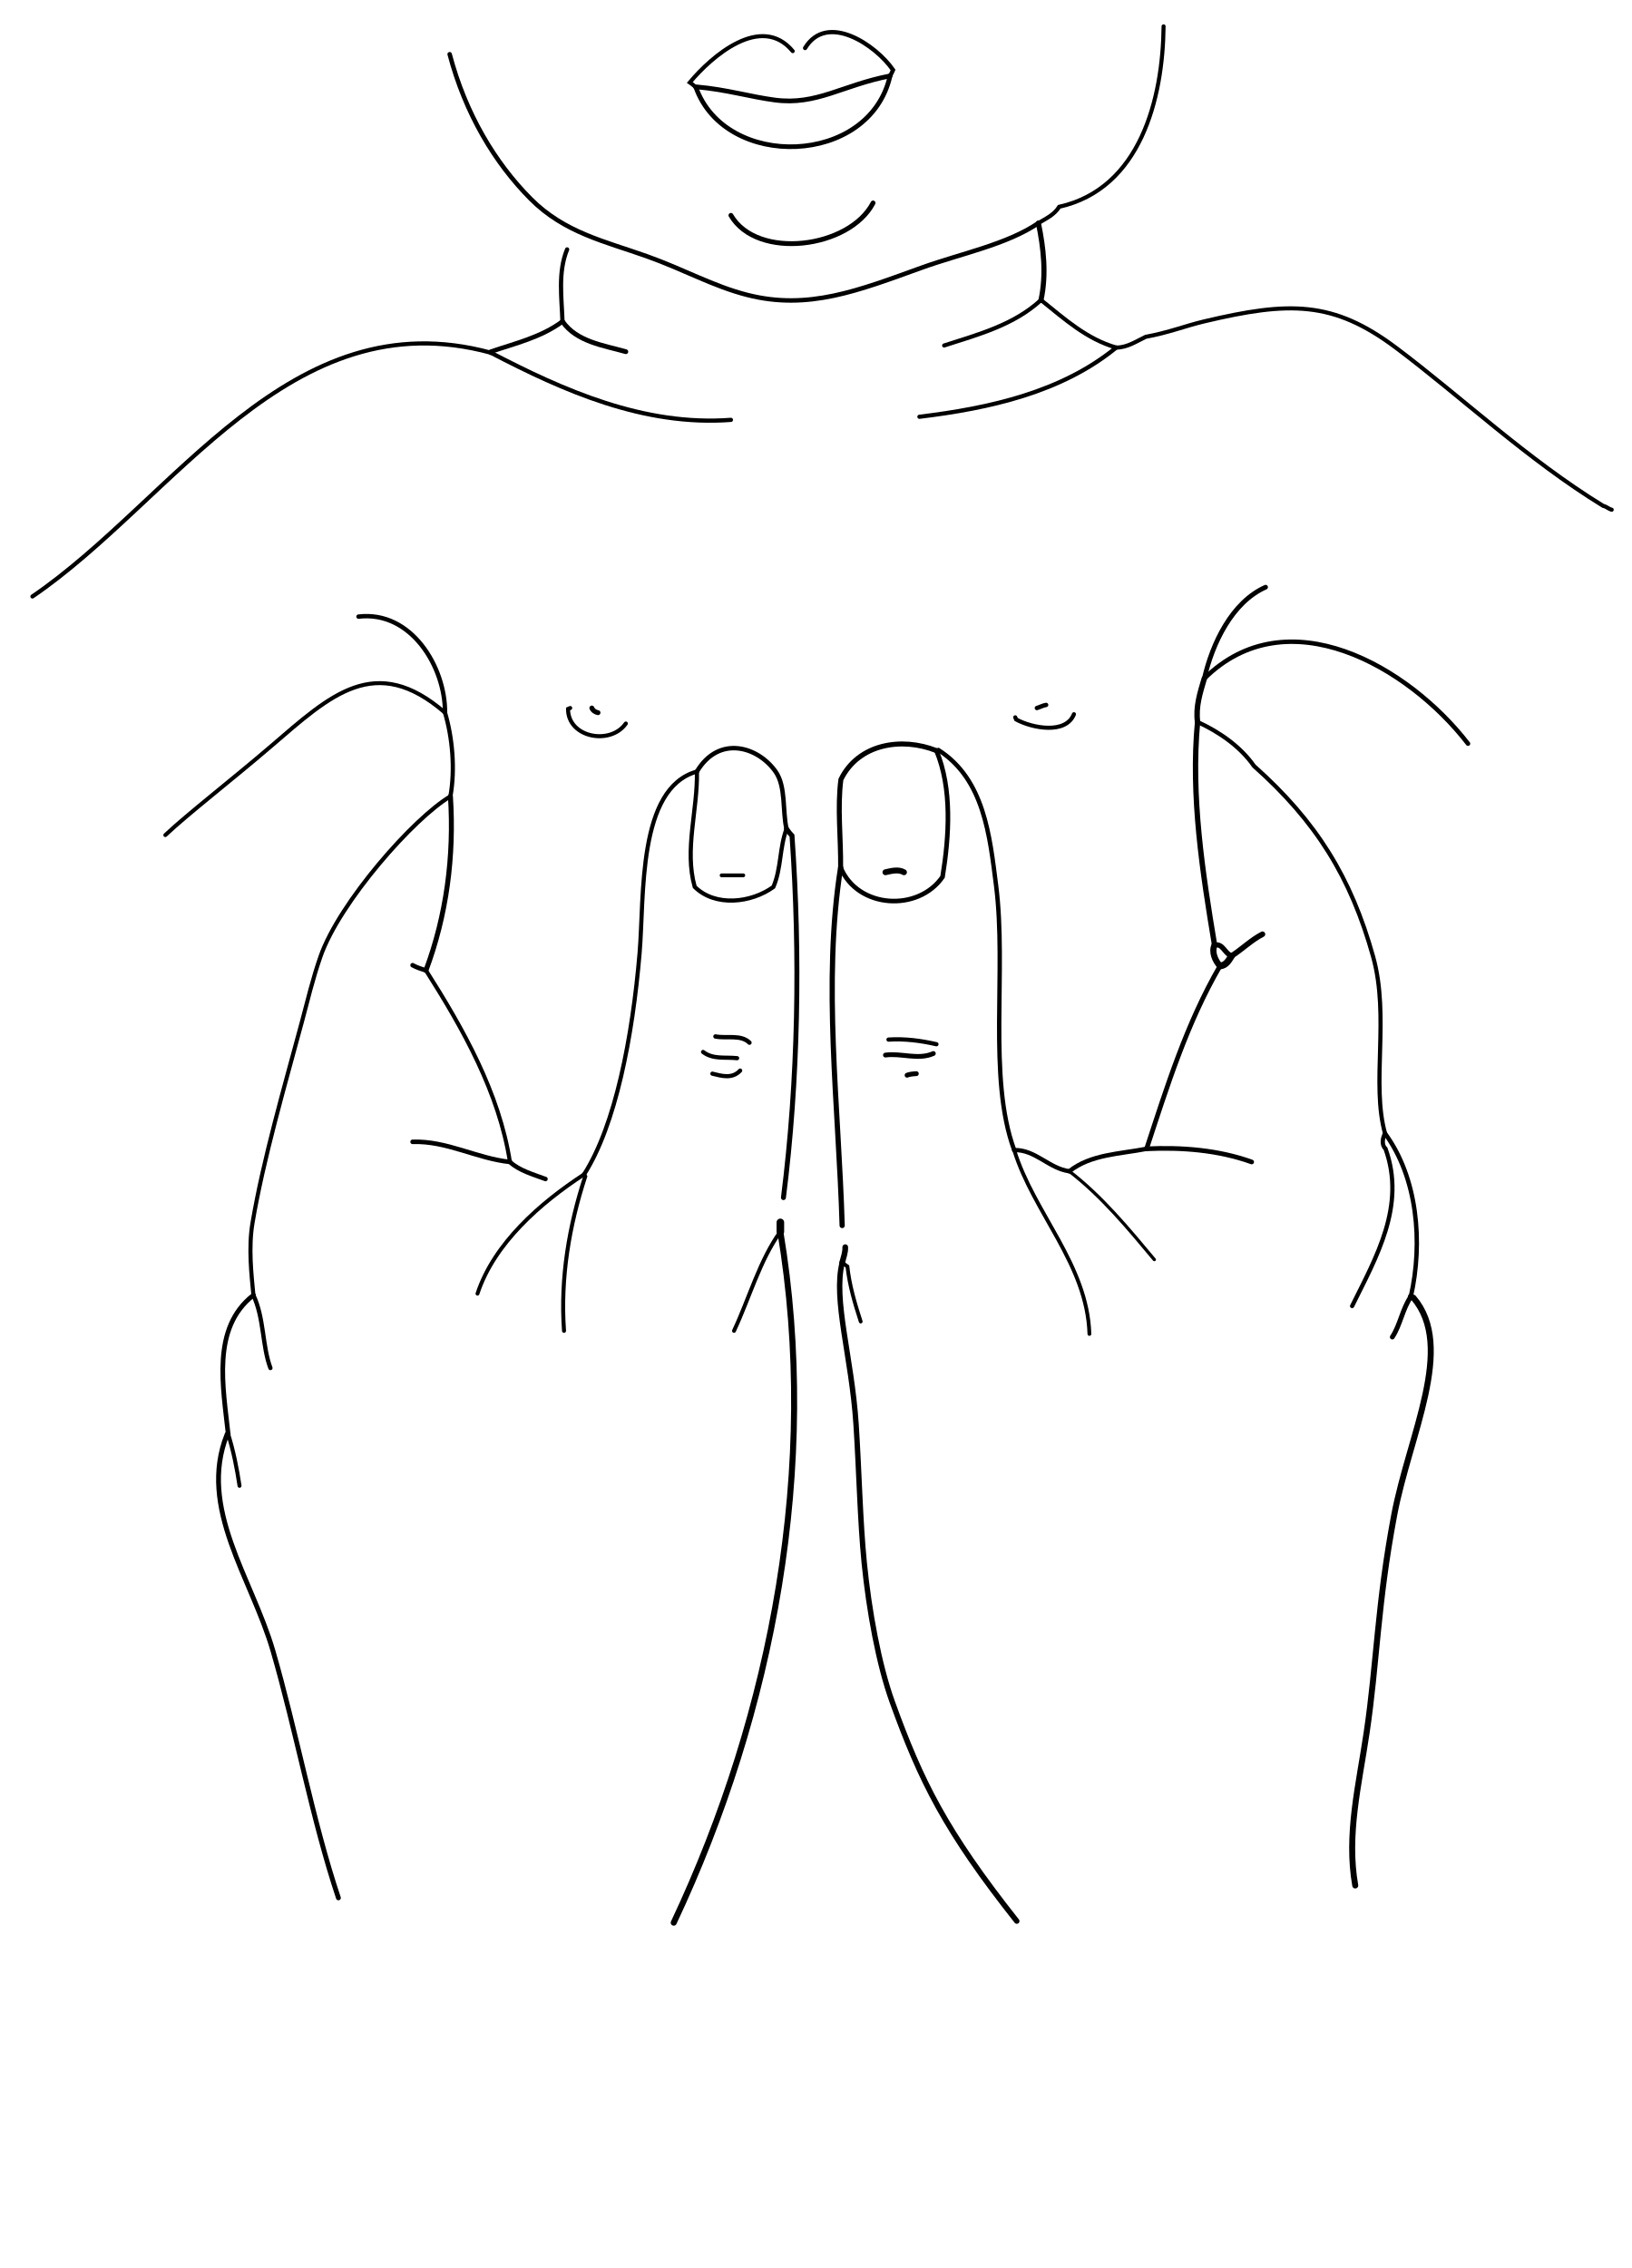
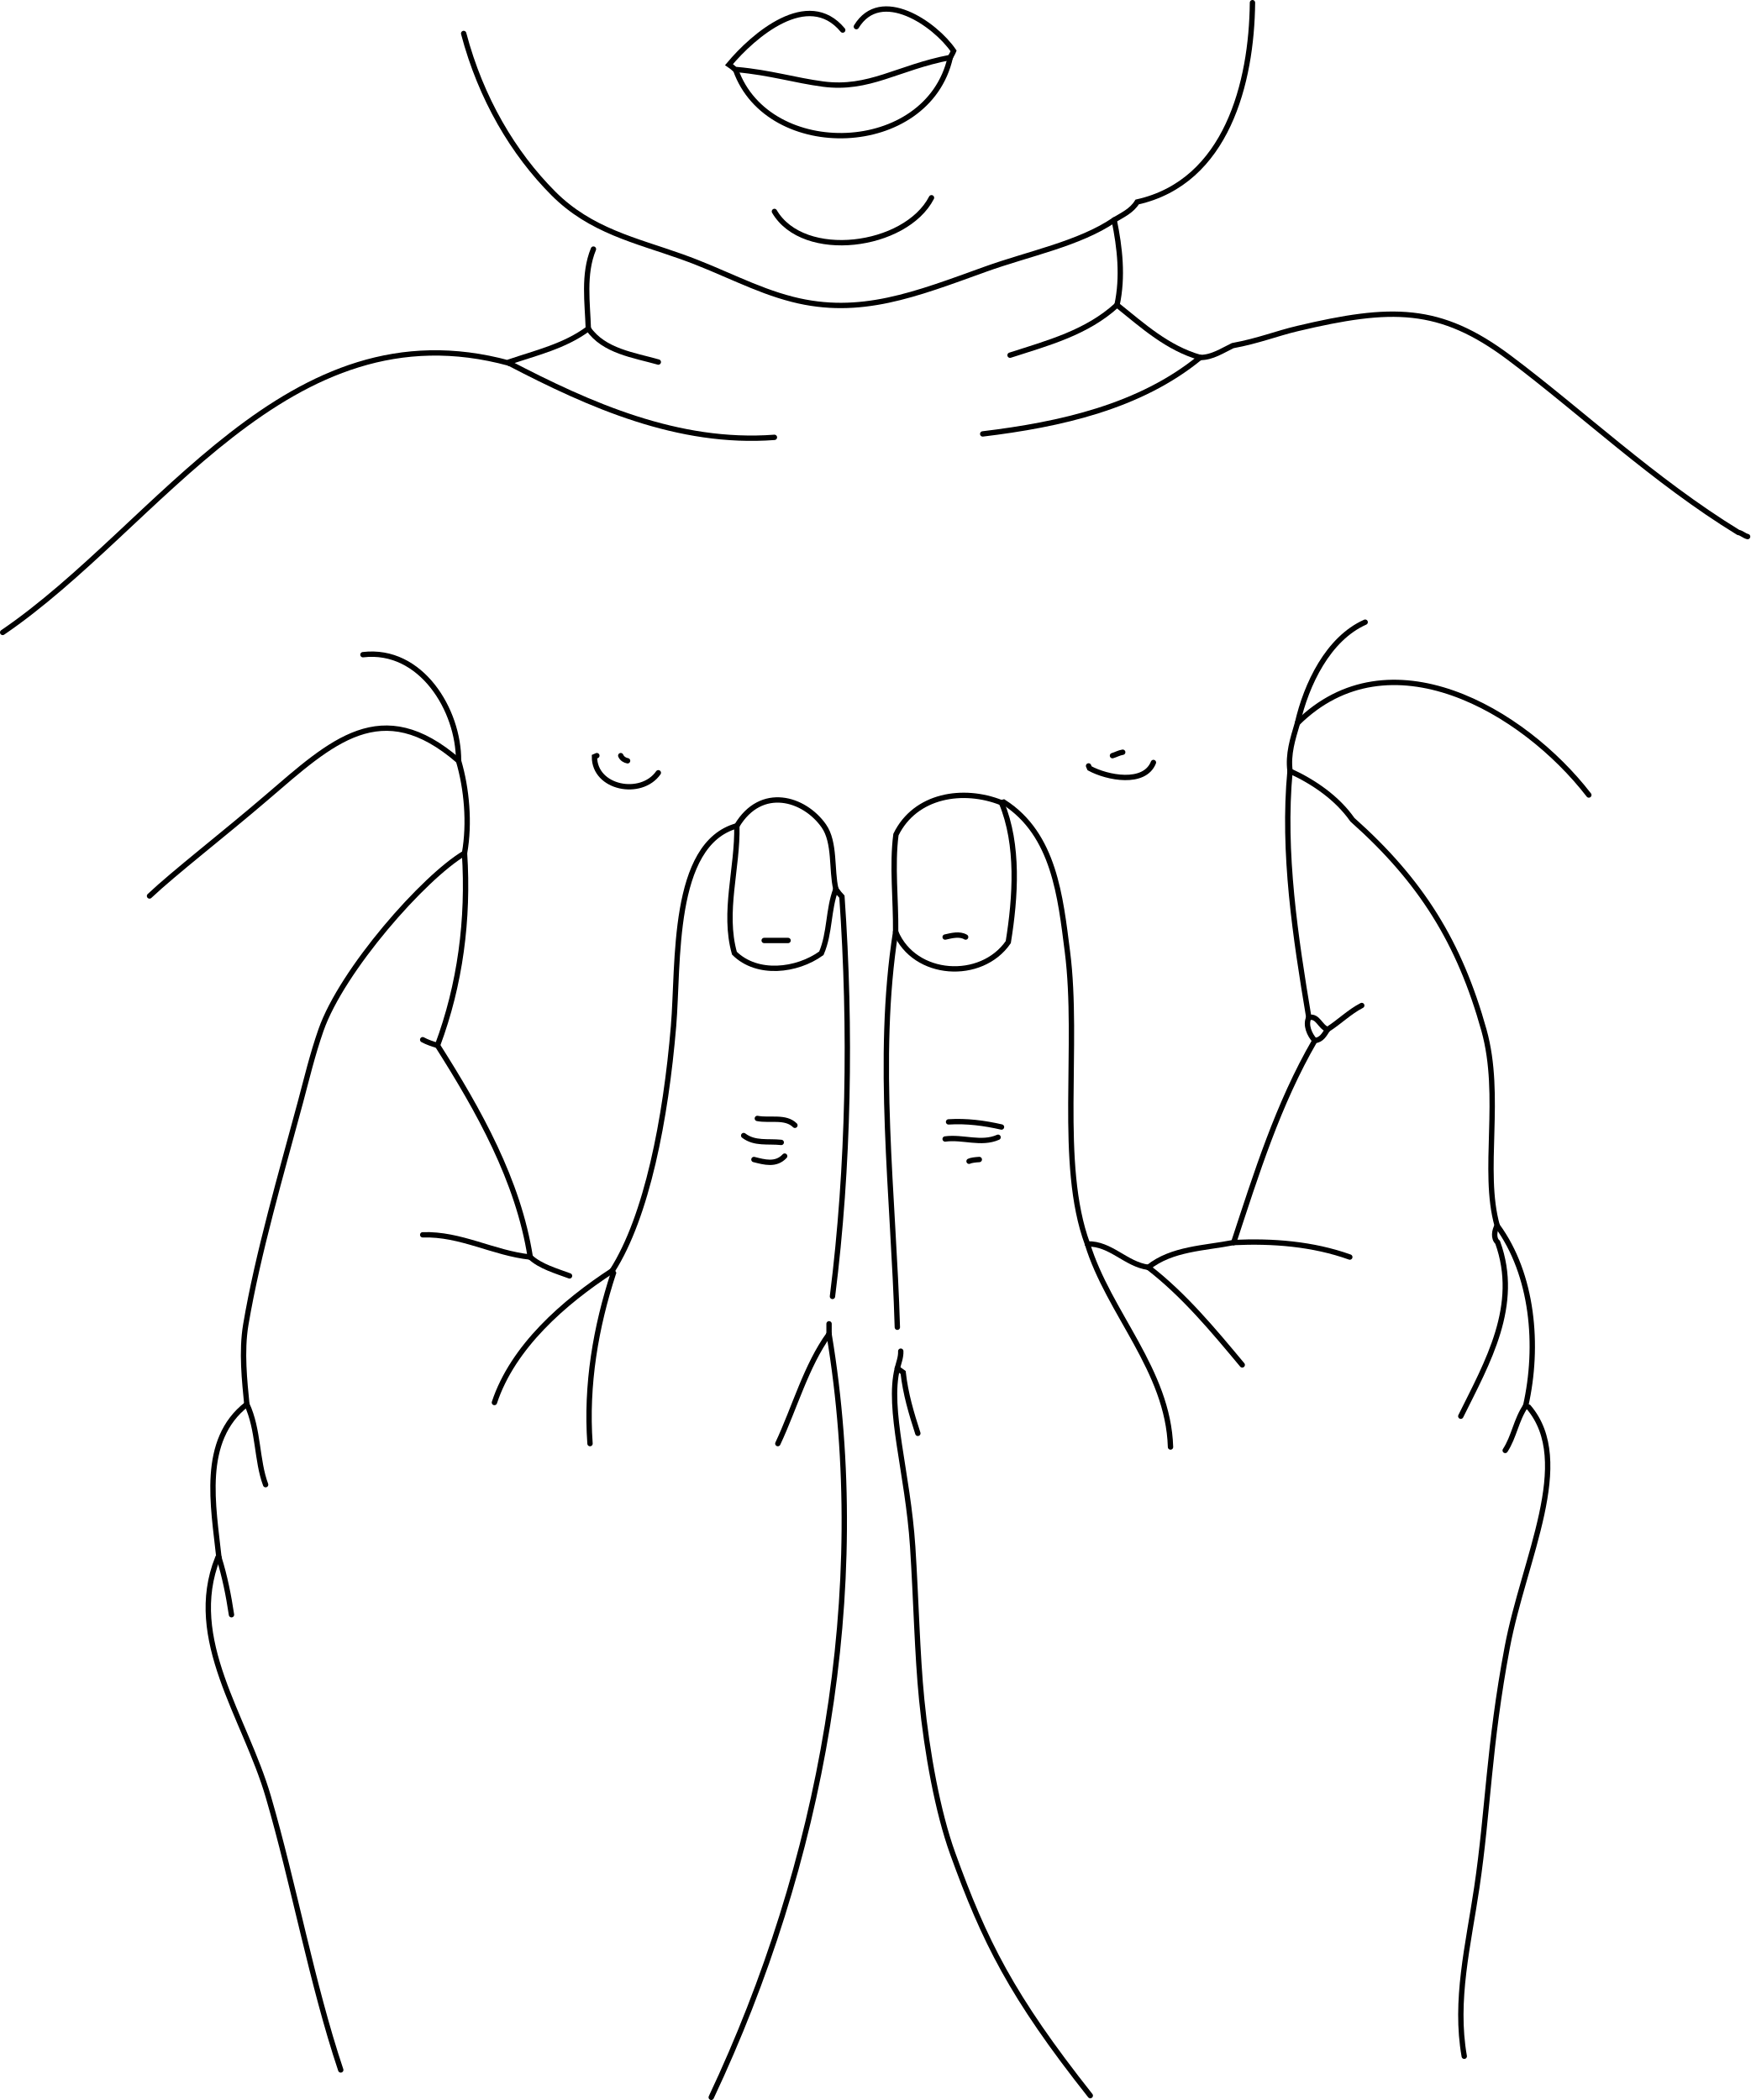
- <svg xmlns="http://www.w3.org/2000/svg" xmlns:xlink="http://www.w3.org/1999/xlink" version="1.1" id="Layer_1" x="0px" y="0px" width="189px" height="262.677px" viewBox="9.988 11.323 189 262.677" enable-background="new 9.988 11.323 189 262.677" xml:space="preserve">
+ <svg xmlns="http://www.w3.org/2000/svg" version="1.1" id="Layer_1" x="0px" y="0px" width="326.984px" height="392.417px" viewBox="-58.29 -72.019 326.984 392.417" enable-background="new -58.29 -72.019 326.984 392.417" xml:space="preserve">
  <g>
    <g>
      <g>
        <g>
-           <defs>
-             <rect id="SVGID_1_" x="11" y="11.323" width="187.087" height="229.319" />
-           </defs>
-           <clipPath id="SVGID_2_">
-             <use xlink:href="#SVGID_1_" overflow="visible" />
-           </clipPath>
-           <g clip-path="url(#SVGID_2_)">
+           <g>
            <g>
              <g>
                <g>
-                   <defs>
-                     <rect id="SVGID_3_" x="9.988" y="11.323" width="189" height="229.319" />
-                   </defs>
-                   <clipPath id="SVGID_4_">
-                     <use xlink:href="#SVGID_3_" overflow="visible" />
-                   </clipPath>
-                   <g transform="matrix(1 0 0 1 -2.690945e-007 7.818471e-009)" clip-path="url(#SVGID_4_)">
+                   <g>
                    <g>
-                       <g>
+                       <g transform="matrix(1 0 0 1 -2.690945e-007 7.818471e-009)">
                        <g>
-                           <path fill="none" stroke="#000000" stroke-width="0.469" stroke-linecap="round" d="M76.03,93.326              c-0.083,0.036-0.167,0.072-0.25,0.108c-0.013,3.314,4.901,4.25,6.694,1.687" />
-                           <path fill="none" stroke="#000000" stroke-width="0.506" stroke-linecap="round" d="M130.081,93.326              c0.371-0.106,0.662-0.293,1.073-0.359" />
-                           <path fill="none" stroke="#000000" stroke-width="0.566" stroke-linecap="round" d="M79.251,93.864              c-0.27-0.047-0.582-0.219-0.716-0.539" />
-                           <path fill="none" stroke="#000000" stroke-width="0.475" stroke-linecap="round" d="M127.575,94.402              c0.036,0.083,0.071,0.167,0.108,0.25c1.859,1.011,5.75,1.758,6.691-0.609" />
-                           <path fill="none" stroke="#000000" stroke-width="0.681" stroke-linecap="round" d="M112.541,112.346              c0.68-0.154,1.509-0.376,2.148,0" />
-                           <path fill="none" stroke="#000000" stroke-width="0.443" stroke-linecap="round" d="M93.57,112.705              c0.835,0,1.67,0,2.505,0" />
-                           <path fill="none" stroke="#000000" stroke-width="0.506" stroke-linecap="round" d="M92.854,131.366              c1.31,0.255,2.944-0.261,3.938,0.718" />
-                           <path fill="none" stroke="#000000" stroke-width="0.49" stroke-linecap="round" d="M112.898,131.727              c1.891-0.121,3.752,0.125,5.549,0.537" />
-                           <path fill="none" stroke="#000000" stroke-width="0.484" stroke-linecap="round" d="M91.422,133.161              c1.158,0.886,2.526,0.569,3.938,0.718" />
-                           <path fill="none" stroke="#000000" stroke-width="0.553" stroke-linecap="round" d="M112.541,133.52              c1.866-0.254,3.779,0.603,5.549-0.18" />
-                           <path fill="none" stroke="#000000" stroke-width="0.558" stroke-linecap="round" d="M115.047,135.854              c0.213-0.104,0.643-0.158,1.074-0.181" />
-                           <path fill="none" stroke="#000000" stroke-width="0.592" stroke-linecap="round" d="M130.26,37.162              c0.602,2.918,0.936,5.948,0.299,8.912" />
-                           <path fill="none" stroke="#000000" stroke-width="0.47" stroke-linecap="round" d="M130.559,46.074              c2.736,2.198,5.27,4.507,8.711,5.502" />
-                           <path fill="none" stroke="#000000" stroke-width="0.472" stroke-linecap="round" d="M139.27,51.577              c1.258,0.012,2.354-0.736,3.414-1.242c2.75-0.511,4.567-1.267,6.801-1.795c9.813-2.324,14.897-2.413,22.205,3.072              c7.522,5.646,15.188,12.918,23.982,18.302c0.396,0.08,0.609,0.346,0.988,0.444" />
-                           <path fill="none" stroke="#000000" stroke-width="0.485" stroke-linecap="round" d="M139.27,51.577              c-6.305,5.176-14.691,7.035-22.791,8.015" />
-                           <path fill="none" stroke="#000000" stroke-width="0.476" stroke-linecap="round" d="M130.559,46.074              c-3.164,2.905-7.248,3.981-11.216,5.263" />
-                           <path fill="none" stroke="#000000" stroke-width="0.518" stroke-linecap="round" d="M130.26,37.162              c-3.66,2.488-8.974,3.527-13.477,5.15c-7.36,2.652-13.157,4.977-20.238,3.171c-3.972-1.013-7.292-2.932-11.64-4.48              c-4.798-1.709-9.531-2.716-13.43-6.625c-4.194-4.205-7.593-9.916-9.406-16.774" />
-                           <path fill="none" stroke="#000000" stroke-width="0.468" stroke-linecap="round" d="M130.26,37.162              c0.895-0.545,1.827-0.949,2.41-1.89c9.4-2.098,12.006-12.528,12.087-20.898" />
-                           <path fill="none" stroke="#000000" stroke-width="0.466" stroke-linecap="round" d="M101.803,17.245              c-3.641-4.392-9.371,0.569-11.919,3.624c0.116,0.075,0.411,0.303,0.704,0.563" />
-                           <path fill="none" stroke="#000000" stroke-width="0.546" stroke-linecap="round" d="M90.587,21.432              c0.045-0.014,0.09-0.027,0.134-0.041c3.462,0.31,6.119,1.135,9.014,1.517c4.851,0.639,7.802-1.729,13.343-2.792" />
-                           <path fill="none" stroke="#000000" stroke-width="0.49" stroke-linecap="round" d="M113.078,20.116              c0.13-0.25,0.277-0.489,0.35-0.684c-1.965-2.868-7.636-6.742-10.193-2.546" />
-                           <path fill="none" stroke="#000000" stroke-width="0.538" stroke-linecap="round" d="M90.587,21.432              c3.42,9.622,20.128,9.141,22.491-1.316" />
-                           <path fill="none" stroke="#000000" stroke-width="0.558" stroke-linecap="round" d="M94.644,36.265              c3.049,5.214,13.745,3.817,16.465-1.436" />
-                           <path fill="none" stroke="#000000" stroke-width="0.554" stroke-linecap="round" d="M75.135,48.556              c1.64,2.365,4.782,2.77,7.338,3.499" />
-                           <path fill="none" stroke="#000000" stroke-width="0.488" stroke-linecap="round" d="M66.842,52.175              c8.384,4.367,17.695,8.537,27.801,7.776" />
-                           <path fill="none" stroke="#000000" stroke-width="0.48" stroke-linecap="round" d="M66.842,52.175              c-23.304-6.362-36.67,17.042-53.097,28.231" />
-                           <path fill="none" stroke="#000000" stroke-width="0.523" stroke-linecap="round" d="M66.842,52.175              c0.013-0.046,0.025-0.093,0.039-0.14c2.763-0.94,5.795-1.646,8.254-3.479" />
-                           <path fill="none" stroke="#000000" stroke-width="0.492" stroke-linecap="round" d="M75.135,48.556              c-0.08-2.671-0.55-5.711,0.537-8.344" />
-                           <path fill="none" stroke="#000000" stroke-width="0.605" stroke-linecap="round" d="M107.529,153.258              c-0.405-13.758-2.276-28.138-0.18-41.45" />
-                           <path fill="none" stroke="#000000" stroke-width="0.577" stroke-linecap="round" d="M107.352,111.808              c0.037-3.405-0.394-6.926,0.031-10.205c2.032-4.163,7.071-4.94,11.064-3.342" />
-                           <path fill="none" stroke="#000000" stroke-width="0.506" stroke-linecap="round" d="M118.447,98.26              c0.078-0.022,0.156-0.043,0.234-0.065c5.311,3.389,5.944,9.969,6.674,15.66c1.261,9.874-0.996,22.273,2.101,30.67" />
-                           <path fill="none" stroke="#000000" stroke-width="0.496" stroke-linecap="round" d="M127.456,144.525              c2.433-0.075,4.021,2.133,6.384,2.451" />
-                           <path fill="none" stroke="#000000" stroke-width="0.511" stroke-linecap="round" d="M133.84,146.979              c2.467-1.974,5.895-2.002,8.948-2.604" />
-                           <path fill="none" stroke="#000000" stroke-width="0.541" stroke-linecap="round" d="M142.788,144.375              c2.36-7.182,4.644-14.52,8.502-21.173" />
-                           <path fill="none" stroke="#000000" stroke-width="0.716" stroke-linecap="round" d="M151.29,123.202              c-0.554-0.606-1.007-1.632-0.627-2.423" />
-                           <path fill="none" stroke="#000000" stroke-width="0.62" stroke-linecap="round" d="M150.663,120.779              c-1.394-8.37-2.772-17.282-1.97-25.839" />
-                           <path fill="none" stroke="#000000" stroke-width="0.632" stroke-linecap="round" d="M148.693,94.94              c-0.234-1.78,0.293-3.376,0.777-5.024" />
-                           <path fill="none" stroke="#000000" stroke-width="0.542" stroke-linecap="round" d="M149.471,89.917              c0.934-4.078,3.202-8.852,7.1-10.587" />
-                           <path fill="none" stroke="#000000" stroke-width="0.516" stroke-linecap="round" d="M149.471,89.917              c9.594-9.507,23.625-1.424,30.545,7.536" />
-                           <path fill="none" stroke="#000000" stroke-width="0.482" stroke-linecap="round" d="M148.693,94.94              c2.5,1.153,4.925,2.807,6.541,5.107c7.223,6.431,11.223,12.87,13.789,22.063c1.942,6.957-0.237,14.716,1.387,20.502" />
-                           <path fill="none" stroke="#000000" stroke-width="0.508" stroke-linecap="round" d="M170.41,142.611              c3.755,5.123,4.406,12.603,2.982,18.898" />
-                           <path fill="none" stroke="#000000" stroke-width="0.695" stroke-linecap="round" d="M173.395,161.512              c0.104,0.041,0.203,0.081,0.308,0.122c4.879,5.74-0.479,15.853-2.235,25.163c-1.953,10.357-1.99,17.073-3.195,25.208              c-0.903,6.099-2.347,11.819-1.317,17.692" />
-                           <path fill="none" stroke="#000000" stroke-width="0.559" stroke-linecap="round" d="M173.395,161.512              c-0.998,1.461-1.211,3.236-2.146,4.665" />
-                           <path fill="none" stroke="#000000" stroke-width="0.492" stroke-linecap="round" d="M170.41,142.611              c-0.289,0.483-0.43,1.324,0.048,1.746c2.392,6.609-1.06,12.561-3.865,18.229" />
-                           <path fill="none" stroke="#000000" stroke-width="0.64" stroke-linecap="round" d="M152.632,122.035              c1.237-0.786,2.277-1.842,3.58-2.512" />
-                           <path fill="none" stroke="#000000" stroke-width="0.542" stroke-linecap="round" d="M142.788,144.375              c4.073-0.189,8.282,0.131,12.171,1.525" />
-                           <path fill="none" stroke="#000000" stroke-width="0.373" stroke-linecap="round" d="M133.84,146.979              c3.741,2.879,6.825,6.612,9.844,10.229" />
-                           <path fill="none" stroke="#000000" stroke-width="0.441" stroke-linecap="round" d="M127.456,144.525              c2.233,7.271,8.463,13.242,8.71,21.293" />
-                           <path fill="none" stroke="#000000" stroke-width="0.533" stroke-linecap="round" d="M107.352,111.808              c1.971,4.747,8.983,5.173,11.806,1.069c0.763-4.718,1.127-10.199-0.71-14.616" />
-                           <path fill="none" stroke="#000000" stroke-width="0.78" stroke-linecap="round" d="M151.29,123.202              c0.719-0.075,0.993-0.628,1.342-1.167" />
-                           <path fill="none" stroke="#000000" stroke-width="0.591" stroke-linecap="round" d="M152.632,122.035              c-0.819-0.281-0.985-1.472-1.969-1.256" />
-                           <path fill="none" stroke="#000000" stroke-width="0.487" stroke-linecap="round" d="M61.533,93.864              c0.86,2.919,1.186,6.542,0.626,9.689" />
-                           <path fill="none" stroke="#000000" stroke-width="0.575" stroke-linecap="round" d="M62.159,103.554              c0.45,6.945-0.458,13.79-2.834,20.156" />
-                           <path fill="none" stroke="#000000" stroke-width="0.465" stroke-linecap="round" d="M59.325,123.71              c4.319,6.804,8.471,14.172,9.725,22.19" />
-                           <path fill="none" stroke="#000000" stroke-width="0.517" stroke-linecap="round" d="M69.05,145.9              c1.035,0.982,2.77,1.474,4.117,1.974" />
-                           <path fill="none" stroke="#000000" stroke-width="0.524" stroke-linecap="round" d="M69.05,145.9              c-3.88-0.414-7.301-2.463-11.275-2.332" />
-                           <path fill="none" stroke="#000000" stroke-width="0.522" stroke-linecap="round" d="M59.325,123.71              c-0.554-0.166-1.063-0.33-1.551-0.599" />
-                           <path fill="none" stroke="#000000" stroke-width="0.473" stroke-linecap="round" d="M62.159,103.554              c-4.25,2.503-12.859,12.265-15.051,18.555c-0.913,2.623-1.496,5.115-2.146,7.537              c-2.007,7.469-4.483,15.931-5.729,23.326c-0.481,2.858-0.121,5.967,0.106,8.358" />
-                           <path fill="none" stroke="#000000" stroke-width="0.495" stroke-linecap="round" d="M39.339,161.332              c1.251,2.667,1.011,5.876,1.969,8.434" />
-                           <path fill="none" stroke="#000000" stroke-width="0.539" stroke-linecap="round" d="M39.339,161.332              c-4.884,3.783-3.495,10.688-2.923,16.09" />
-                           <path fill="none" stroke="#000000" stroke-width="0.461" stroke-linecap="round" d="M36.417,177.422              c0.612,1.955,1.013,3.979,1.313,5.98" />
-                           <path fill="none" stroke="#000000" stroke-width="0.558" stroke-linecap="round" d="M36.417,177.422              c-0.046,0.014-0.093,0.028-0.139,0.042c-3.379,8.528,2.861,16.611,5.316,25.032c2.671,9.161,4.584,19.673,7.59,28.637" />
-                           <path fill="none" stroke="#000000" stroke-width="0.46" stroke-linecap="round" d="M29.138,108.04              c2.575-2.433,7.704-6.399,12.266-10.312c6.856-5.882,12.039-10.865,20.129-3.863" />
-                           <path fill="none" stroke="#000000" stroke-width="0.509" stroke-linecap="round" d="M61.533,93.864              c0.034-5.3-3.924-11.848-10.022-11.125" />
-                           <path fill="none" stroke="#000000" stroke-width="0.465" stroke-linecap="round" d="M77.641,147.336              c0.043,0.08,0.087,0.159,0.13,0.238c-1.848,5.656-2.899,11.718-2.457,17.885" />
-                           <path fill="none" stroke="#000000" stroke-width="0.449" stroke-linecap="round" d="M77.641,147.336              c-5.058,3.295-10.413,7.963-12.349,13.816" />
-                           <path fill="none" stroke="#000000" stroke-width="0.481" stroke-linecap="round" d="M77.641,147.336              c3.639-5.695,5.611-15.904,6.429-25.65c0.55-6.559-0.264-19.099,6.636-21.001" />
-                           <path fill="none" stroke="#000000" stroke-width="0.516" stroke-linecap="round" d="M90.706,100.683              c2.553-4.271,7.072-2.901,9.116,0.012c1.213,1.729,0.783,4.618,1.265,6.627" />
-                           <path fill="none" stroke="#000000" stroke-width="0.573" stroke-linecap="round" d="M101.087,107.322              c0.248,0.363,0.421,0.567,0.633,0.791c0.973,13.875,0.729,28.272-0.992,41.915" />
-                           <path fill="none" stroke="#000000" stroke-width="0.482" stroke-linecap="round" d="M90.706,100.683              c0.102,4.438-1.474,9.028-0.255,13.355c2.385,2.358,6.547,1.865,9.113,0.011c0.922-2.148,0.704-4.559,1.523-6.727" />
-                           <path fill="none" stroke="#000000" stroke-width="0.48" stroke-linecap="round" d="M92.496,135.673              c1.086,0.272,2.304,0.632,3.222-0.358" />
-                           <path fill="none" stroke="#000000" stroke-width="0.877" stroke-linecap="round" d="M100.371,153.977              c0-0.461,0-0.734,0-1.078" />
-                           <path fill="none" stroke="#000000" stroke-width="0.697" stroke-linecap="round" d="M88.021,234.004              c11.506-24.414,16.869-52.936,12.349-80.027" />
-                           <path fill="none" stroke="#000000" stroke-width="0.455" stroke-linecap="round" d="M100.371,153.977              c-2.388,3.289-3.605,7.732-5.369,11.482" />
-                           <path fill="none" stroke="#000000" stroke-width="0.66" stroke-linecap="round" d="M107.529,157.564              c0.146-0.594,0.386-1.172,0.357-1.795" />
-                           <path fill="none" stroke="#000000" stroke-width="0.438" stroke-linecap="round" d="M107.529,157.564              c0.262,0.178,0.437,0.306,0.607,0.432c0.25,2.24,0.854,4.258,1.541,6.387" />
-                           <path fill="none" stroke="#000000" stroke-width="0.623" stroke-linecap="round" d="M127.754,233.824              c-8.266-10.447-11.1-16.192-14.42-25.379c-1.568-4.34-2.7-10.584-3.249-16.12c-0.478-4.81-0.589-10.56-0.946-16.052              c-0.51-7.799-2.682-14.416-1.606-18.709" />
-                         </g>
-                       </g>
-                     </g>
-                   </g>
-                 </g>
-               </g>
-               <g>
-                 <g>
-                   <defs>
-                     <rect id="SVGID_5_" x="11" y="11.323" width="187.087" height="229.319" />
-                   </defs>
-                   <clipPath id="SVGID_6_">
-                     <use xlink:href="#SVGID_5_" overflow="visible" />
-                   </clipPath>
-                   <g clip-path="url(#SVGID_6_)">
-                     <g>
-                       <g>
-                         <g>
-                           <defs>
-                             <rect id="SVGID_7_" x="11" y="11.323" width="187.087" height="262.677" />
-                           </defs>
-                           <clipPath id="SVGID_8_">
-                             <use xlink:href="#SVGID_7_" overflow="visible" />
-                           </clipPath>
-                           <g clip-path="url(#SVGID_8_)">
-                             <text transform="matrix(1 0 0 1 11 257.127)" fill="#231F20" font-family="'MyriadPro-SemiboldIt'" font-size="9">F</text>
-                             <text transform="matrix(1 0 0 1 15.2661 257.127)" fill="#231F20" font-family="'MyriadPro-SemiboldIt'" font-size="9">igu</text>
-                             <text transform="matrix(1 0 0 1 27.2988 257.127)" fill="#231F20" font-family="'MyriadPro-SemiboldIt'" font-size="9">r</text>
-                             <text transform="matrix(1 0 0 1 30.395 257.127)" fill="#231F20" font-family="'MyriadPro-SemiboldIt'" font-size="9">e 1-K:</text>
-                           </g>
-                         </g>
-                       </g>
-                       <text transform="matrix(1 0 0 1 50.9863 257.127)" fill="#231F20" font-family="'MyriadPro-It'" font-size="9"> </text>
-                       <text transform="matrix(1 0 0 1 52.6245 257.127)" fill="#231F20" font-family="'MyriadPro-It'" font-size="9">T</text>
-                       <text transform="matrix(1 0 0 1 56.8633 257.127)" fill="#231F20" font-family="'MyriadPro-It'" font-size="9">he </text>
-                       <text transform="matrix(1 0 0 1 67.3833 257.127)" fill="#231F20" font-family="'MyriadPro-It'" font-size="9">p</text>
-                       <text transform="matrix(1 0 0 1 72.1353 257.127)" fill="#231F20" font-family="'MyriadPro-It'" font-size="9">osition of the hands when giving </text>
-                       <g>
-                         <g>
-                           <defs>
-                             <rect id="SVGID_9_" x="11" y="11.323" width="187.087" height="229.319" />
-                           </defs>
-                           <clipPath id="SVGID_10_">
-                             <use xlink:href="#SVGID_9_" overflow="visible" />
-                           </clipPath>
-                           <g clip-path="url(#SVGID_10_)">
+                           <g>
                            <g>
-                               <g>
-                                 <g>
-                                   <defs>
-                                     <rect id="SVGID_11_" x="11" y="11.323" width="187.087" height="262.677" />
-                                   </defs>
-                                   <clipPath id="SVGID_12_">
-                                     <use xlink:href="#SVGID_11_" overflow="visible" />
-                                   </clipPath>
-                                   <g clip-path="url(#SVGID_12_)">
-                                     <text transform="matrix(1 0 0 1 11 267.9277)" fill="#231F20" font-family="'MyriadPro-It'" font-size="9">chest </text>
-                                     <text transform="matrix(1 0 0 1 31.501 267.9277)" fill="#231F20" font-family="'MyriadPro-It'" font-size="9">c</text>
-                                     <text transform="matrix(1 0 0 1 35.2358 267.9277)" fill="#231F20" font-family="'MyriadPro-It'" font-size="9">omp</text>
-                                     <text transform="matrix(1 0 0 1 51.9312 267.9277)" fill="#231F20" font-family="'MyriadPro-It'" font-size="9">r</text>
-                                     <text transform="matrix(1 0 0 1 54.7388 267.9277)" fill="#231F20" font-family="'MyriadPro-It'" font-size="9">essions</text>
-                                   </g>
-                                 </g>
-                               </g>
+                               <path fill="none" stroke="#000000" stroke-linecap="round" d="M53.212,69.186c-0.148,0.064-0.298,0.128-0.445,0.192                c-0.023,5.906,8.735,7.574,11.93,3.007" />
+                               <path fill="none" stroke="#000000" stroke-linecap="round" d="M149.54,69.186c0.661-0.189,1.18-0.522,1.913-0.64" />
+                               <path fill="none" stroke="#000000" stroke-linecap="round" d="M58.953,70.145c-0.481-0.084-1.037-0.391-1.276-0.96" />
+                               <path fill="none" stroke="#000000" stroke-linecap="round" d="M145.074,71.104c0.064,0.148,0.127,0.297,0.193,0.445                c3.312,1.802,10.247,3.134,11.923-1.085" />
+                               <path fill="none" stroke="#000000" stroke-linecap="round" d="M118.281,103.083c1.211-0.275,2.688-0.671,3.828,0" />
+                               <path fill="none" stroke="#000000" stroke-linecap="round" d="M84.471,103.723c1.488,0,2.977,0,4.465,0" />
+                               <path fill="none" stroke="#000000" stroke-linecap="round" d="M83.195,136.98c2.335,0.454,5.247-0.466,7.018,1.28" />
+                               <path fill="none" stroke="#000000" stroke-linecap="round" d="M118.918,137.623c3.369-0.216,6.687,0.223,9.889,0.958" />
+                               <path fill="none" stroke="#000000" stroke-linecap="round" d="M80.643,140.178c2.064,1.58,4.501,1.015,7.017,1.28" />
+                               <path fill="none" stroke="#000000" stroke-linecap="round" d="M118.281,140.818c3.323-0.452,6.735,1.076,9.889-0.32" />
+                               <path fill="none" stroke="#000000" stroke-linecap="round" d="M122.747,144.978c0.379-0.185,1.145-0.282,1.914-0.324" />
+                               <path fill="none" stroke="#000000" stroke-linecap="round" d="M149.858-30.907c1.072,5.2,1.667,10.6,0.532,15.883" />
+                               <path fill="none" stroke="#000000" stroke-linecap="round" d="M150.391-15.024c4.877,3.917,9.394,8.032,15.524,9.805" />
+                               <path fill="none" stroke="#000000" stroke-linecap="round" d="M165.915-5.217c2.242,0.021,4.196-1.312,6.085-2.214                c4.9-0.91,8.14-2.258,12.12-3.199c17.489-4.142,26.55-4.3,39.573,5.475c13.406,10.062,27.068,23.022,42.74,32.617                c0.706,0.143,1.086,0.616,1.761,0.791" />
+                               <path fill="none" stroke="#000000" stroke-linecap="round" d="M165.915-5.217                C154.68,4.007,139.734,7.32,125.298,9.066" />
+                               <path fill="none" stroke="#000000" stroke-linecap="round" d="M150.391-15.024                c-5.639,5.177-12.917,7.095-19.986,9.379" />
+                               <path fill="none" stroke="#000000" stroke-linecap="round" d="M149.858-30.907                c-6.522,4.434-15.992,6.286-24.018,9.178c-13.117,4.726-23.448,8.87-36.067,5.651                c-7.079-1.806-12.996-5.226-20.745-7.984c-8.551-3.046-16.986-4.84-23.934-11.807                c-7.475-7.494-13.532-17.672-16.764-29.894" />
+                               <path fill="none" stroke="#000000" stroke-linecap="round" d="M149.858-30.907c1.595-0.971,3.257-1.691,4.295-3.369                c16.754-3.739,21.396-22.327,21.541-37.243" />
+                               <path fill="none" stroke="#000000" stroke-linecap="round" d="M99.144-66.402c-6.488-7.828-16.7,1.014-21.242,6.458                c0.207,0.133,0.733,0.54,1.255,1.003" />
+                               <path fill="none" stroke="#000000" stroke-linecap="round" d="M79.155-58.94c0.08-0.025,0.161-0.048,0.239-0.073                c6.169,0.553,10.904,2.022,16.062,2.704c8.646,1.138,13.906-3.081,23.781-4.976" />
+                               <path fill="none" stroke="#000000" stroke-linecap="round" d="M119.238-61.286c0.231-0.446,0.494-0.872,0.623-1.219                c-3.502-5.111-13.608-12.016-18.166-4.538" />
+                               <path fill="none" stroke="#000000" stroke-linecap="round" d="M79.155-58.94c6.095,17.148,35.871,16.291,40.083-2.345                " />
+                               <path fill="none" stroke="#000000" stroke-linecap="round" d="M86.386-32.506c5.434,9.292,24.495,6.802,29.344-2.559" />
+                               <path fill="none" stroke="#000000" stroke-linecap="round" d="M51.618-10.601c2.922,4.214,8.522,4.937,13.077,6.236" />
+                               <path fill="none" stroke="#000000" stroke-linecap="round" d="M36.837-4.152C51.78,3.631,68.374,11.062,86.384,9.707" />
+                               <path fill="none" stroke="#000000" stroke-linecap="round" d="M36.837-4.152C-4.693-15.49-28.514,26.219-57.79,46.161                " />
+                               <path fill="none" stroke="#000000" stroke-linecap="round" d="M36.837-4.152c0.023-0.082,0.045-0.165,0.07-0.249                c4.924-1.676,10.327-2.934,14.71-6.2" />
+                               <path fill="none" stroke="#000000" stroke-linecap="round" d="M51.618-10.601c-0.143-4.761-0.98-10.179,0.957-14.871" />
+                               <path fill="none" stroke="#000000" stroke-linecap="round" d="M109.35,175.995                c-0.723-24.519-4.058-50.146-0.32-73.871" />
+                               <path fill="none" stroke="#000000" stroke-linecap="round" d="M109.032,102.124                c0.066-6.069-0.701-12.344,0.056-18.187c3.622-7.419,12.603-8.804,19.719-5.957" />
+                               <path fill="none" stroke="#000000" stroke-linecap="round" d="M128.807,77.979c0.14-0.039,0.278-0.076,0.418-0.116                c9.464,6.04,10.592,17.767,11.894,27.909c2.247,17.597-1.775,39.693,3.744,54.659" />
+                               <path fill="none" stroke="#000000" stroke-linecap="round" d="M144.862,160.431c4.335-0.135,7.165,3.803,11.377,4.368                " />
+                               <path fill="none" stroke="#000000" stroke-linecap="round" d="M156.239,164.804c4.396-3.519,10.505-3.567,15.946-4.64                " />
+                               <path fill="none" stroke="#000000" stroke-linecap="round" d="M172.186,160.165                c4.207-12.801,8.276-25.878,15.152-37.734" />
+                               <path fill="none" stroke="#000000" stroke-linecap="round" d="M187.338,122.43c-0.987-1.08-1.794-2.909-1.117-4.319" />
+                               <path fill="none" stroke="#000000" stroke-linecap="round" d="M186.221,118.111                c-2.483-14.916-4.941-30.799-3.511-46.049" />
+                               <path fill="none" stroke="#000000" stroke-linecap="round" d="M182.71,72.062c-0.418-3.172,0.522-6.017,1.386-8.954" />
+                               <path fill="none" stroke="#000000" stroke-linecap="round" d="M184.096,63.11c1.664-7.268,5.707-15.775,12.652-18.867                " />
+                               <path fill="none" stroke="#000000" stroke-linecap="round" d="M184.096,63.11                c17.098-16.942,42.104-2.537,54.436,13.431" />
+                               <path fill="none" stroke="#000000" stroke-linecap="round" d="M182.71,72.062c4.456,2.054,8.777,5.002,11.657,9.101                c12.872,11.461,20.001,22.937,24.574,39.32c3.46,12.399-0.423,26.228,2.472,36.538" />
+                               <path fill="none" stroke="#000000" stroke-linecap="round" d="M221.413,157.02c6.691,9.13,7.853,22.459,5.315,33.678" />
+                               <path fill="none" stroke="#000000" stroke-linecap="round" d="M226.731,190.705c0.187,0.073,0.362,0.143,0.55,0.216                c8.695,10.23-0.853,28.254-3.981,44.847c-3.481,18.457-3.547,30.426-5.694,44.923                c-1.61,10.871-4.185,21.065-2.349,31.531" />
+                               <path fill="none" stroke="#000000" stroke-linecap="round" d="M226.731,190.705c-1.778,2.604-2.158,5.768-3.823,8.312                " />
+                               <path fill="none" stroke="#000000" stroke-linecap="round" d="M221.413,157.02c-0.516,0.861-0.766,2.359,0.085,3.111                c4.263,11.777-1.888,22.387-6.887,32.488" />
+                               <path fill="none" stroke="#000000" stroke-linecap="round" d="M189.729,120.35c2.205-1.401,4.059-3.283,6.38-4.477" />
+                               <path fill="none" stroke="#000000" stroke-linecap="round" d="M172.186,160.165c7.26-0.338,14.761,0.233,21.691,2.717                " />
+                               <path fill="none" stroke="#000000" stroke-linecap="round" d="M156.239,164.804                c6.667,5.131,12.163,11.782,17.543,18.229" />
+                               <path fill="none" stroke="#000000" stroke-linecap="round" d="M144.862,160.431                c3.979,12.957,15.082,23.6,15.522,37.947" />
+                               <path fill="none" stroke="#000000" stroke-linecap="round" d="M109.032,102.124c3.513,8.46,16.01,9.219,21.041,1.905                c1.359-8.408,2.009-18.177-1.267-26.048" />
+                               <path fill="none" stroke="#000000" stroke-linecap="round" d="M187.338,122.43c1.281-0.134,1.77-1.119,2.392-2.08" />
+                               <path fill="none" stroke="#000000" stroke-linecap="round" d="M189.729,120.35c-1.461-0.501-1.757-2.624-3.509-2.239" />
+                               <path fill="none" stroke="#000000" stroke-linecap="round" d="M27.376,70.145c1.533,5.202,2.114,11.659,1.116,17.267" />
+                               <path fill="none" stroke="#000000" stroke-linecap="round" d="M28.492,87.414c0.801,12.377-0.816,24.575-5.051,35.921                " />
+                               <path fill="none" stroke="#000000" stroke-linecap="round" d="M23.441,123.335                c7.697,12.126,15.096,25.255,17.331,39.546" />
+                               <path fill="none" stroke="#000000" stroke-linecap="round" d="M40.772,162.881c1.845,1.749,4.937,2.626,7.337,3.518" />
+                               <path fill="none" stroke="#000000" stroke-linecap="round" d="M40.772,162.881c-6.915-0.738-13.011-4.39-20.094-4.156                " />
+                               <path fill="none" stroke="#000000" stroke-linecap="round" d="M23.441,123.335c-0.987-0.296-1.894-0.588-2.765-1.067" />
+                               <path fill="none" stroke="#000000" stroke-linecap="round" d="M28.492,87.414                c-7.574,4.461-22.917,21.858-26.824,33.068c-1.627,4.674-2.667,9.116-3.825,13.433                c-3.576,13.312-7.989,28.391-10.21,41.57c-0.857,5.095-0.216,10.634,0.189,14.896" />
+                               <path fill="none" stroke="#000000" stroke-linecap="round" d="M-12.177,190.384c2.229,4.752,1.802,10.471,3.509,15.03                " />
+                               <path fill="none" stroke="#000000" stroke-linecap="round" d="M-12.177,190.384                c-8.704,6.742-6.228,19.047-5.209,28.675" />
+                               <path fill="none" stroke="#000000" stroke-linecap="round" d="M-17.385,219.059c1.091,3.484,1.806,7.091,2.34,10.656" />
+                               <path fill="none" stroke="#000000" stroke-linecap="round" d="M-17.385,219.059c-0.082,0.024-0.165,0.049-0.248,0.073                c-6.022,15.2,5.099,29.604,9.475,44.613c4.76,16.325,8.169,35.059,13.526,51.035" />
+                               <path fill="none" stroke="#000000" stroke-linecap="round" d="M-30.356,95.409                c4.588-4.336,13.729-11.404,21.859-18.377c12.218-10.482,21.456-19.364,35.874-6.884" />
+                               <path fill="none" stroke="#000000" stroke-linecap="round" d="M27.376,70.145c0.06-9.446-6.994-21.115-17.861-19.826" />
+                               <path fill="none" stroke="#000000" stroke-linecap="round" d="M56.083,165.441c0.077,0.144,0.155,0.282,0.231,0.425                c-3.293,10.079-5.167,20.882-4.379,31.874" />
+                               <path fill="none" stroke="#000000" stroke-linecap="round" d="M56.083,165.441                c-9.014,5.872-18.558,14.191-22.008,24.622" />
+                               <path fill="none" stroke="#000000" stroke-linecap="round" d="M56.083,165.441c6.485-10.149,10-28.344,11.457-45.713                c0.981-11.689-0.47-34.038,11.827-37.427" />
+                               <path fill="none" stroke="#000000" stroke-linecap="round" d="M79.367,82.297c4.55-7.611,12.603-5.17,16.247,0.021                c2.161,3.082,1.396,8.23,2.254,11.811" />
+                               <path fill="none" stroke="#000000" stroke-linecap="round" d="M97.868,94.129c0.441,0.647,0.75,1.01,1.129,1.409                c1.733,24.728,1.299,50.386-1.768,74.699" />
+                               <path fill="none" stroke="#000000" stroke-linecap="round" d="M79.367,82.297c0.182,7.909-2.627,16.089-0.454,23.801                c4.25,4.202,11.667,3.323,16.241,0.019c1.644-3.828,1.253-8.124,2.714-11.988" />
+                               <path fill="none" stroke="#000000" stroke-linecap="round" d="M82.558,144.654c1.935,0.485,4.105,1.128,5.743-0.637" />
+                               <path fill="none" stroke="#000000" stroke-linecap="round" d="M96.592,177.276c0-0.821,0-1.309,0-1.921" />
+                               <path fill="none" stroke="#000000" stroke-linecap="round" d="M74.582,319.898                c20.506-43.51,30.064-94.342,22.008-142.622" />
+                               <path fill="none" stroke="#000000" stroke-linecap="round" d="M96.592,177.276c-4.257,5.861-6.425,13.78-9.568,20.464                " />
+                               <path fill="none" stroke="#000000" stroke-linecap="round" d="M109.35,183.668c0.259-1.06,0.687-2.089,0.637-3.199" />
+                               <path fill="none" stroke="#000000" stroke-linecap="round" d="M109.35,183.668c0.466,0.318,0.777,0.545,1.082,0.771                c0.445,3.991,1.521,7.589,2.746,11.383" />
+                               <path fill="none" stroke="#000000" stroke-linecap="round" d="M145.393,319.578                c-14.73-18.619-19.781-28.859-25.698-45.231c-2.795-7.734-4.812-18.862-5.791-28.729                c-0.851-8.571-1.049-18.818-1.686-28.606c-0.909-13.899-4.779-25.692-2.861-33.343" />
                            </g>
                          </g>
                        </g>
                      </g>
                    </g>
                  </g>
                </g>
              </g>
            </g>
          </g>
        </g>
      </g>
    </g>
  </g>
</svg>
